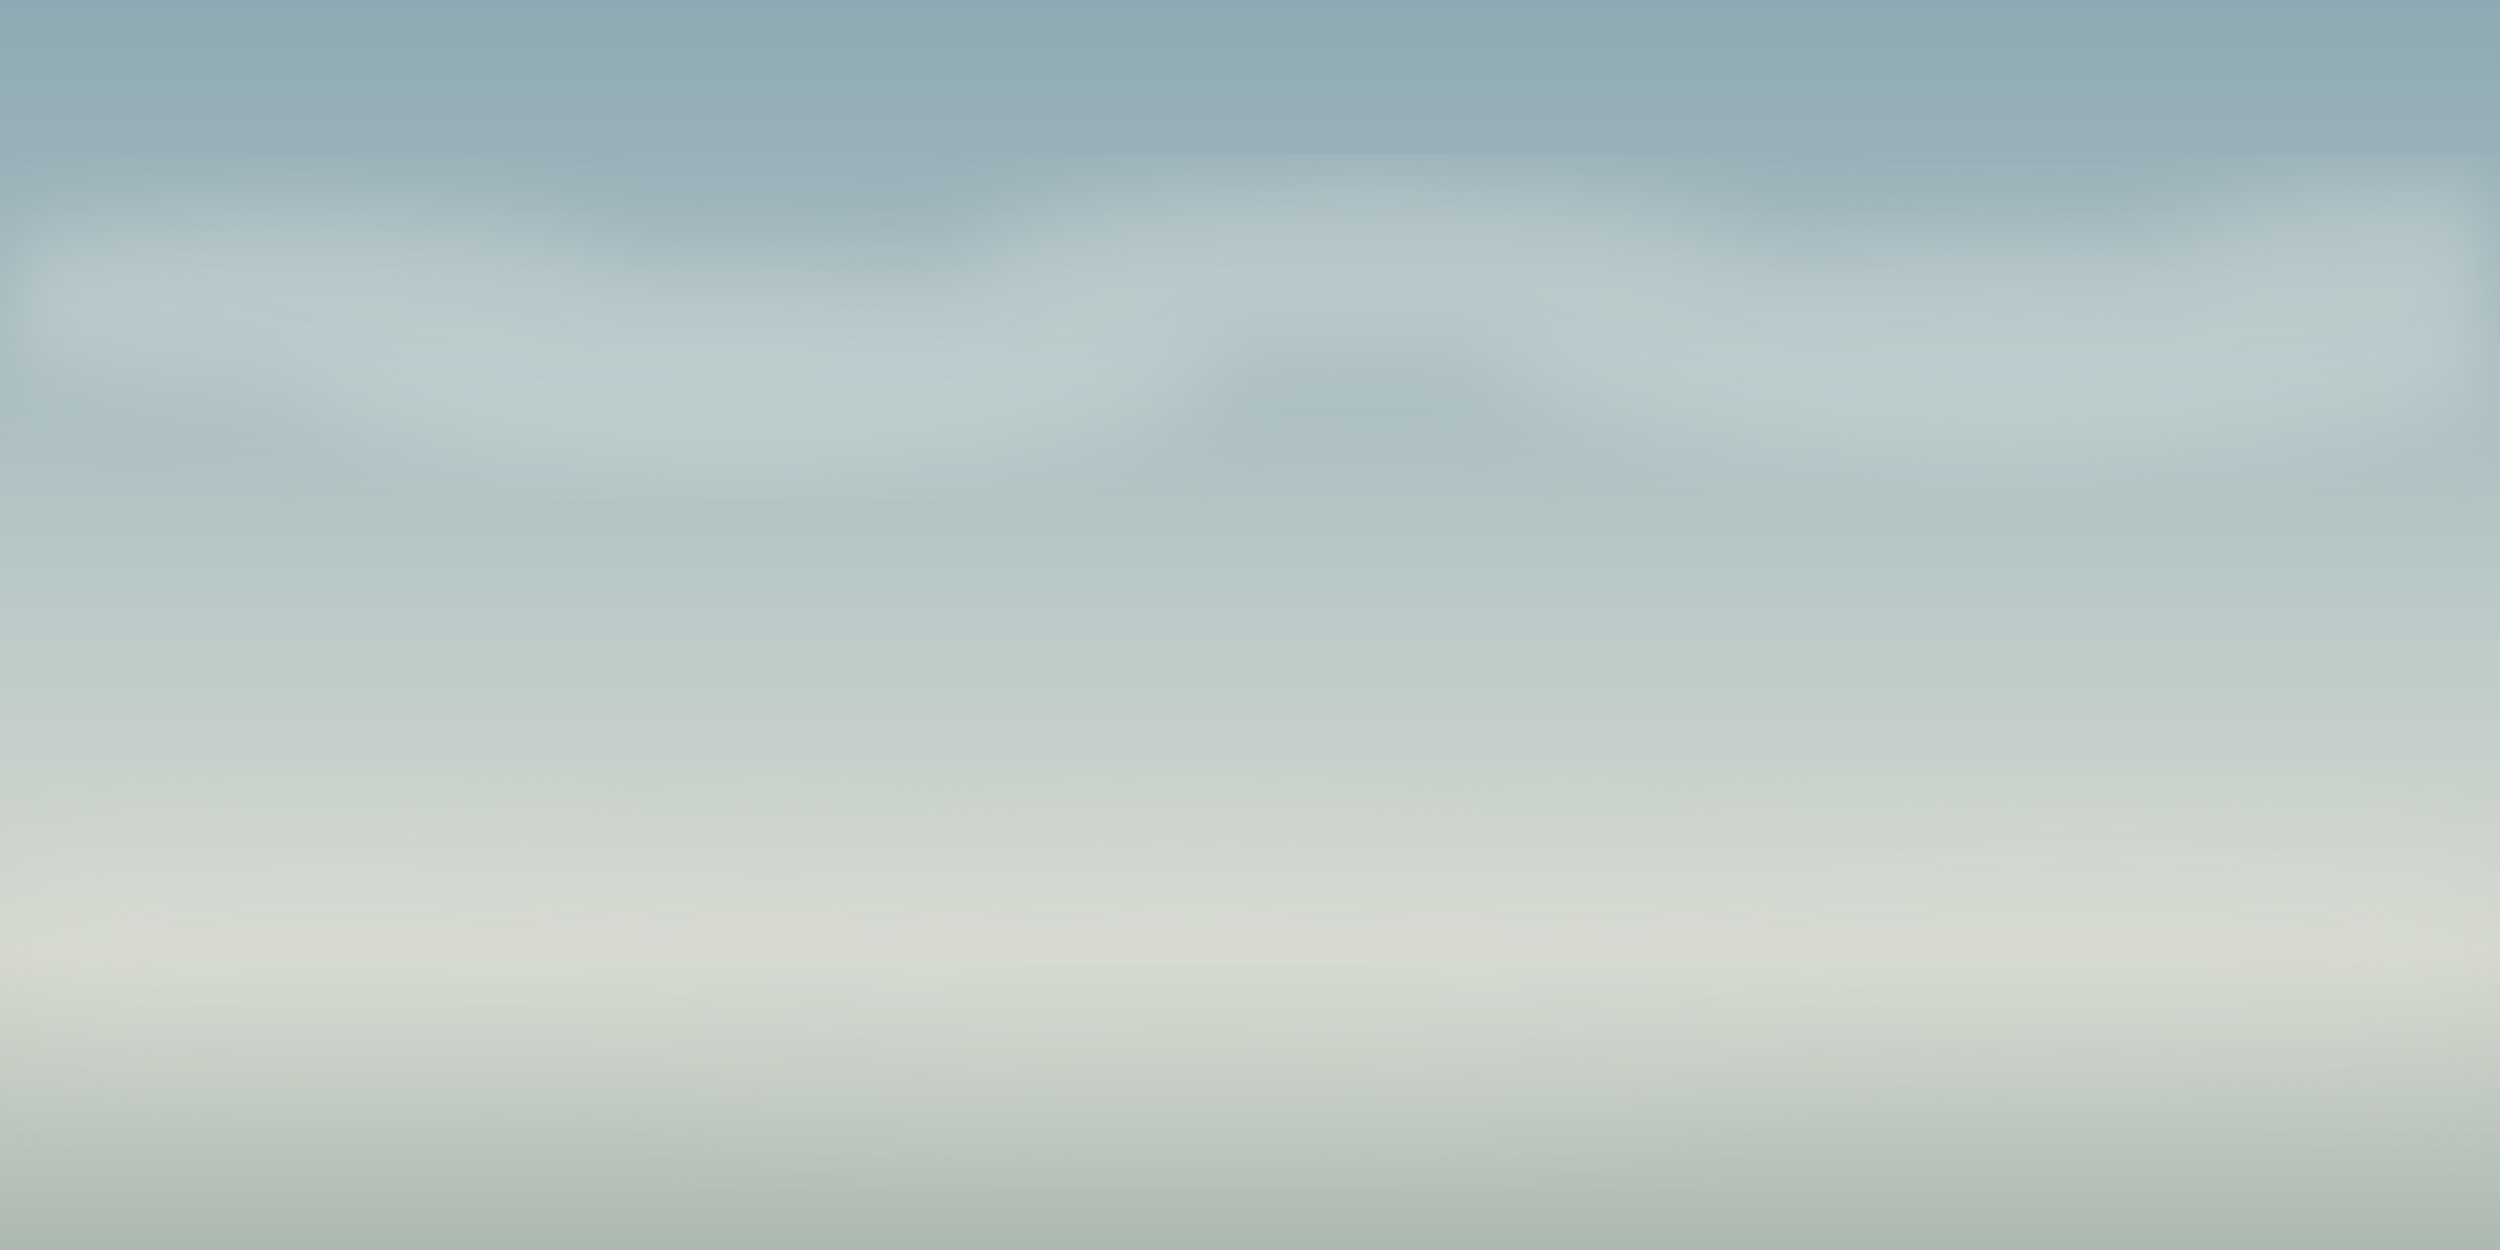
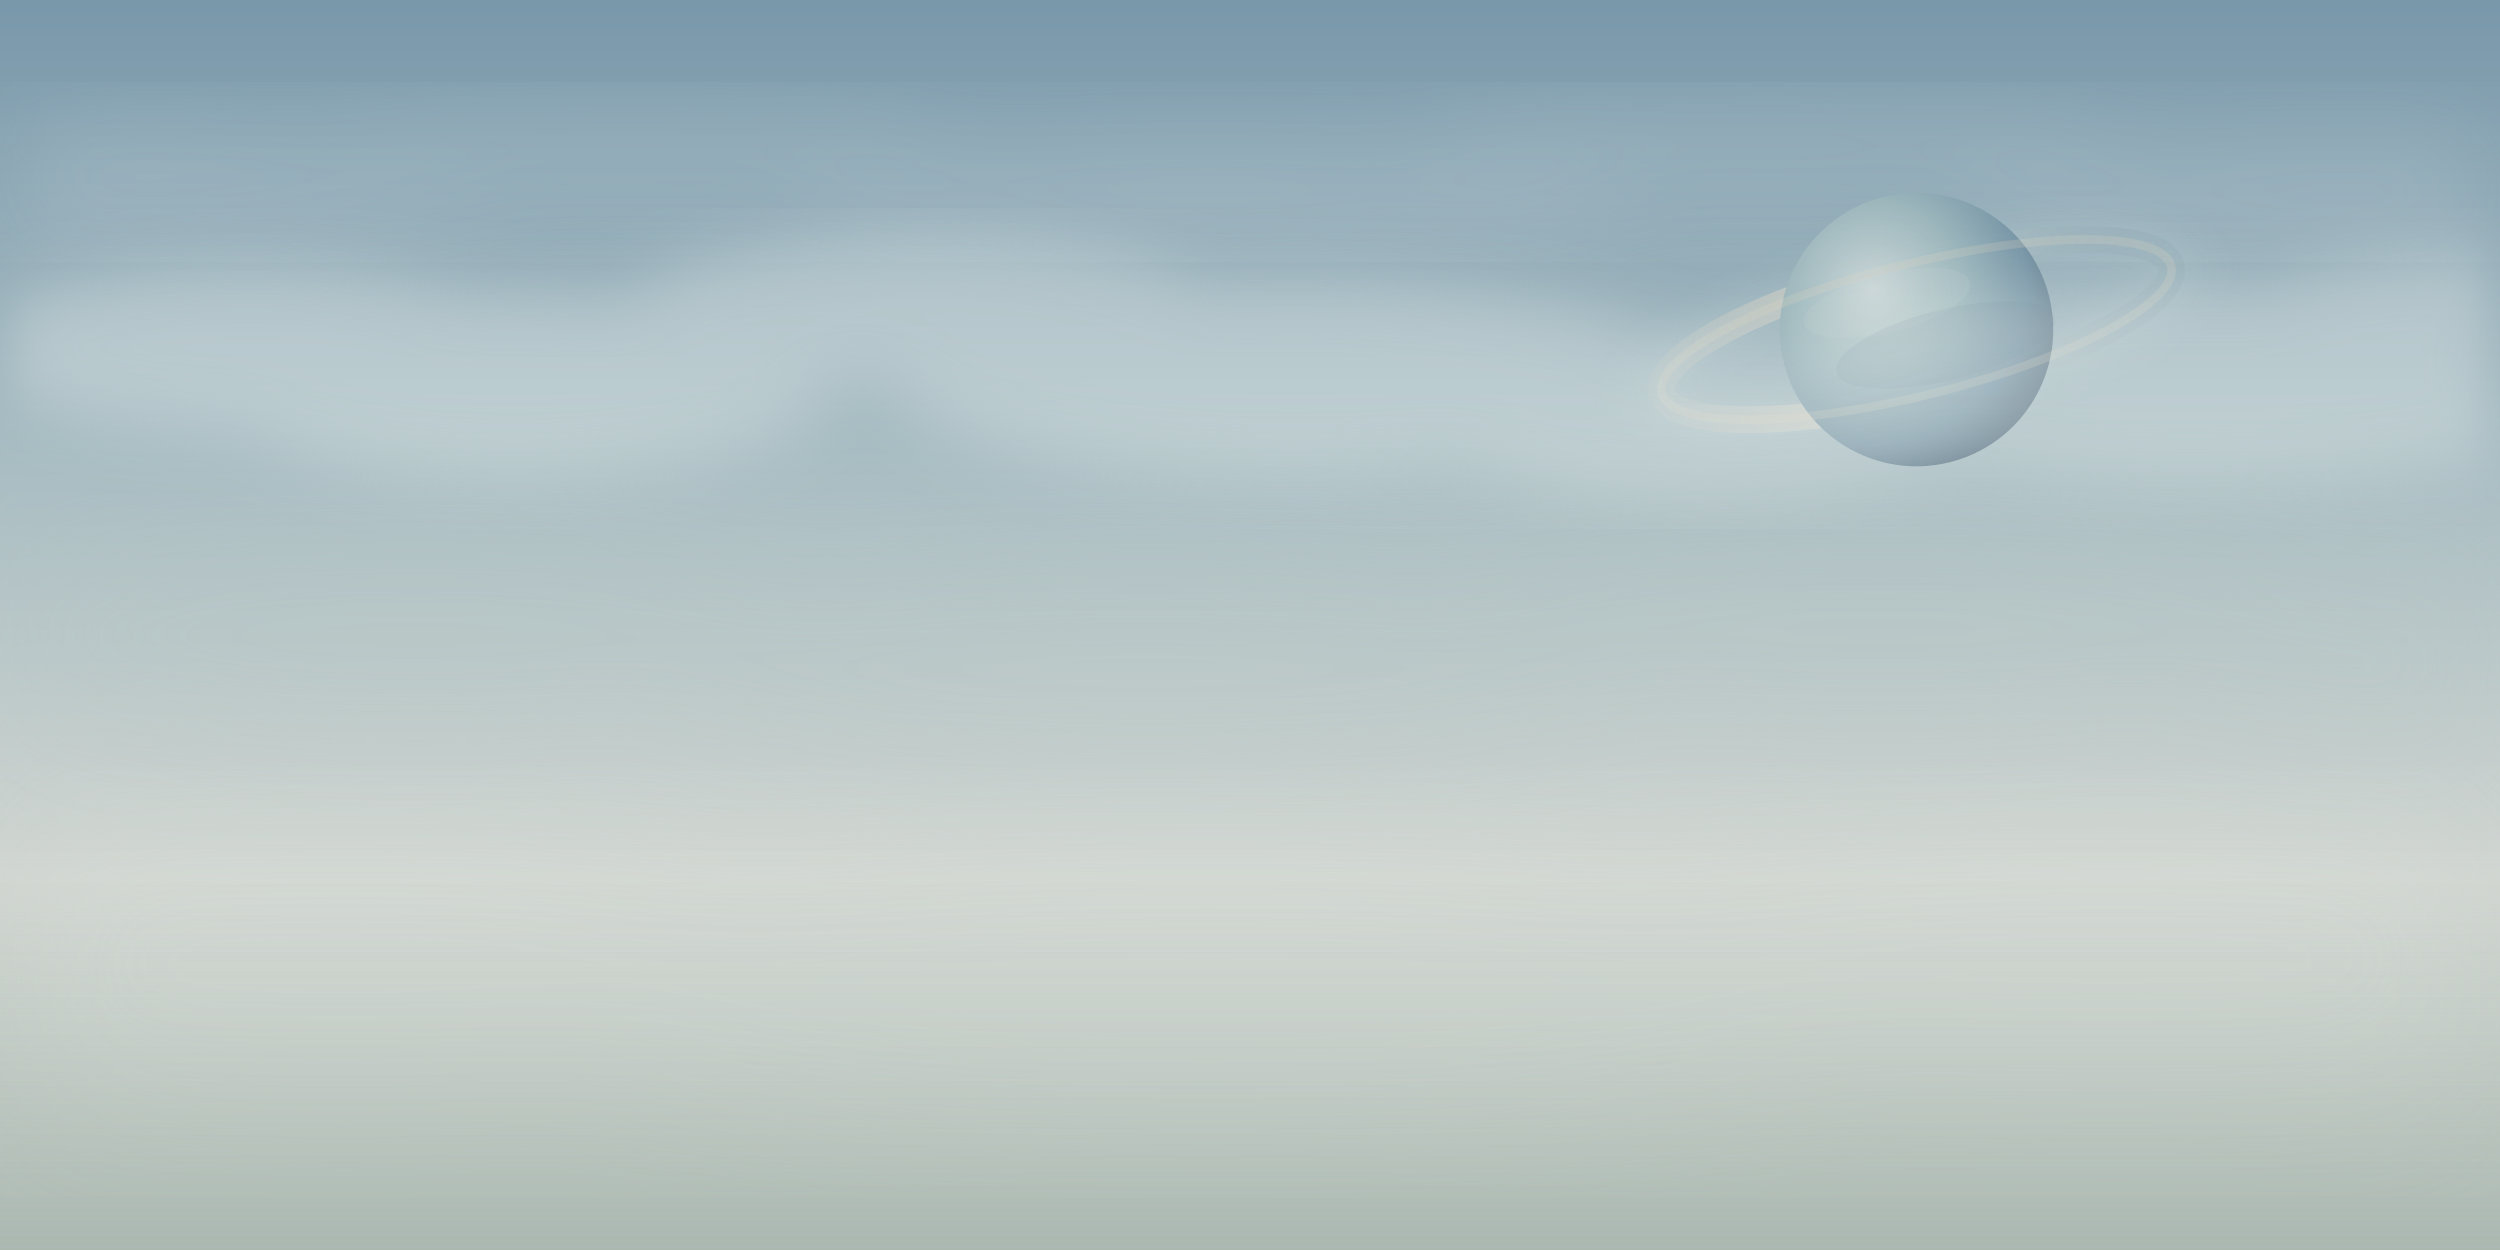
<svg xmlns="http://www.w3.org/2000/svg" viewBox="0 0 2048 1024" preserveAspectRatio="xMidYMid slice">
  <defs>
    <linearGradient id="sky" x2="0" y2="1">
-       <stop stop-color="#8da9b3" />
-       <stop offset=".48" stop-color="#bac9c8" />
-       <stop offset=".76" stop-color="#d6d8ce" />
+       <stop stop-color="#7897aa" />
+       <stop offset=".36" stop-color="#a7bcc2" />
+       <stop offset=".70" stop-color="#d0d5d0" />
      <stop offset="1" stop-color="#aab7af" />
    </linearGradient>
    <linearGradient id="haze" x2="0" y2="1">
-       <stop stop-color="#d9dfda" stop-opacity="0" />
-       <stop offset=".42" stop-color="#cbd4cd" stop-opacity=".18" />
-       <stop offset="1" stop-color="#aebbb4" stop-opacity=".30" />
+       <stop stop-color="#dce3df" stop-opacity="0" />
+       <stop offset=".42" stop-color="#cbd5d0" stop-opacity=".18" />
+       <stop offset="1" stop-color="#aab9b3" stop-opacity=".34" />
+     </linearGradient>
+     <radialGradient id="planet" cx="38%" cy="32%" r="72%">
+       <stop stop-color="#d8e1df" />
+       <stop offset=".45" stop-color="#9eb9bd" />
+       <stop offset=".78" stop-color="#6f8fa1" />
+       <stop offset="1" stop-color="#4c6578" />
+     </radialGradient>
+     <linearGradient id="ring" x1="0" x2="1">
+       <stop stop-color="#d9cec0" stop-opacity=".18" />
+       <stop offset=".35" stop-color="#f0e1c9" stop-opacity=".62" />
+       <stop offset=".68" stop-color="#b6c5c7" stop-opacity=".48" />
+       <stop offset="1" stop-color="#728c9b" stop-opacity=".14" />
    </linearGradient>
    <filter id="cloud">
-       <feGaussianBlur stdDeviation="34" />
+       <feGaussianBlur stdDeviation="26" />
+     </filter>
+     <filter id="cloudSoft">
+       <feGaussianBlur stdDeviation="46" />
    </filter>
    <filter id="veil">
-       <feGaussianBlur stdDeviation="58" />
+       <feGaussianBlur stdDeviation="66" />
+     </filter>
+     <filter id="planetGlow">
+       <feGaussianBlur stdDeviation="14" />
    </filter>
  </defs>
  <rect width="2048" height="1024" fill="url(#sky)" />
-   <g fill="#edf1ec" opacity=".30" filter="url(#cloud)">
-     <ellipse cx="245" cy="245" rx="300" ry="72" />
-     <ellipse cx="610" cy="300" rx="390" ry="84" />
-     <ellipse cx="1120" cy="220" rx="330" ry="70" />
-     <ellipse cx="1645" cy="285" rx="430" ry="88" />
-     <ellipse cx="2010" cy="215" rx="250" ry="64" />
+   <g id="cloud-layer-high" fill="#eef4f3" opacity=".19" filter="url(#cloudSoft)">
+     <ellipse cx="120" cy="145" rx="290" ry="42" />
+     <ellipse cx="520" cy="118" rx="250" ry="34" />
+     <ellipse cx="990" cy="158" rx="340" ry="44" />
+     <ellipse cx="1450" cy="116" rx="280" ry="36" />
+     <ellipse cx="1930" cy="160" rx="320" ry="42" />
  </g>
-   <g fill="#e2e8e3" opacity=".17" filter="url(#veil)">
-     <ellipse cx="280" cy="780" rx="520" ry="120" />
-     <ellipse cx="980" cy="805" rx="680" ry="138" />
-     <ellipse cx="1710" cy="770" rx="570" ry="118" />
+   <g id="ringed-planet" transform="translate(1570 270) rotate(-14)" opacity=".78">
+     <ellipse cx="0" cy="0" rx="220" ry="57" fill="none" stroke="#dfe8e5" stroke-opacity=".16" stroke-width="34" filter="url(#planetGlow)" />
+     <ellipse cx="0" cy="0" rx="215" ry="54" fill="none" stroke="url(#ring)" stroke-width="22" />
+     <circle cx="0" cy="0" r="112" fill="url(#planet)" />
+     <ellipse cx="-18" cy="-27" rx="70" ry="24" fill="#dbe5e1" opacity=".12" />
+     <ellipse cx="20" cy="18" rx="92" ry="29" fill="#49687c" opacity=".11" />
+     <ellipse cx="0" cy="0" rx="215" ry="54" fill="none" stroke="#f1dfc2" stroke-opacity=".22" stroke-width="7" />
+   </g>
+   <g id="cloud-layer-mid" fill="#edf2ef" opacity=".34" filter="url(#cloud)">
+     <ellipse cx="205" cy="285" rx="235" ry="68" />
+     <ellipse cx="420" cy="315" rx="260" ry="76" />
+     <ellipse cx="755" cy="255" rx="245" ry="62" />
+     <ellipse cx="1060" cy="310" rx="330" ry="80" />
+     <ellipse cx="1400" cy="345" rx="250" ry="66" />
+     <ellipse cx="1795" cy="315" rx="345" ry="82" />
+     <ellipse cx="2045" cy="265" rx="220" ry="58" />
+   </g>
+   <g id="cloud-layer-low" fill="#b9c8c6" opacity=".22" filter="url(#cloudSoft)">
+     <ellipse cx="340" cy="520" rx="390" ry="84" />
+     <ellipse cx="940" cy="548" rx="470" ry="96" />
+     <ellipse cx="1540" cy="515" rx="430" ry="88" />
+     <ellipse cx="2010" cy="545" rx="300" ry="74" />
+   </g>
+   <g fill="#e2e8e3" opacity=".18" filter="url(#veil)">
+     <ellipse cx="280" cy="790" rx="540" ry="126" />
+     <ellipse cx="990" cy="810" rx="700" ry="142" />
+     <ellipse cx="1730" cy="785" rx="600" ry="124" />
  </g>
  <rect y="690" width="2048" height="334" fill="url(#haze)" />
</svg>
